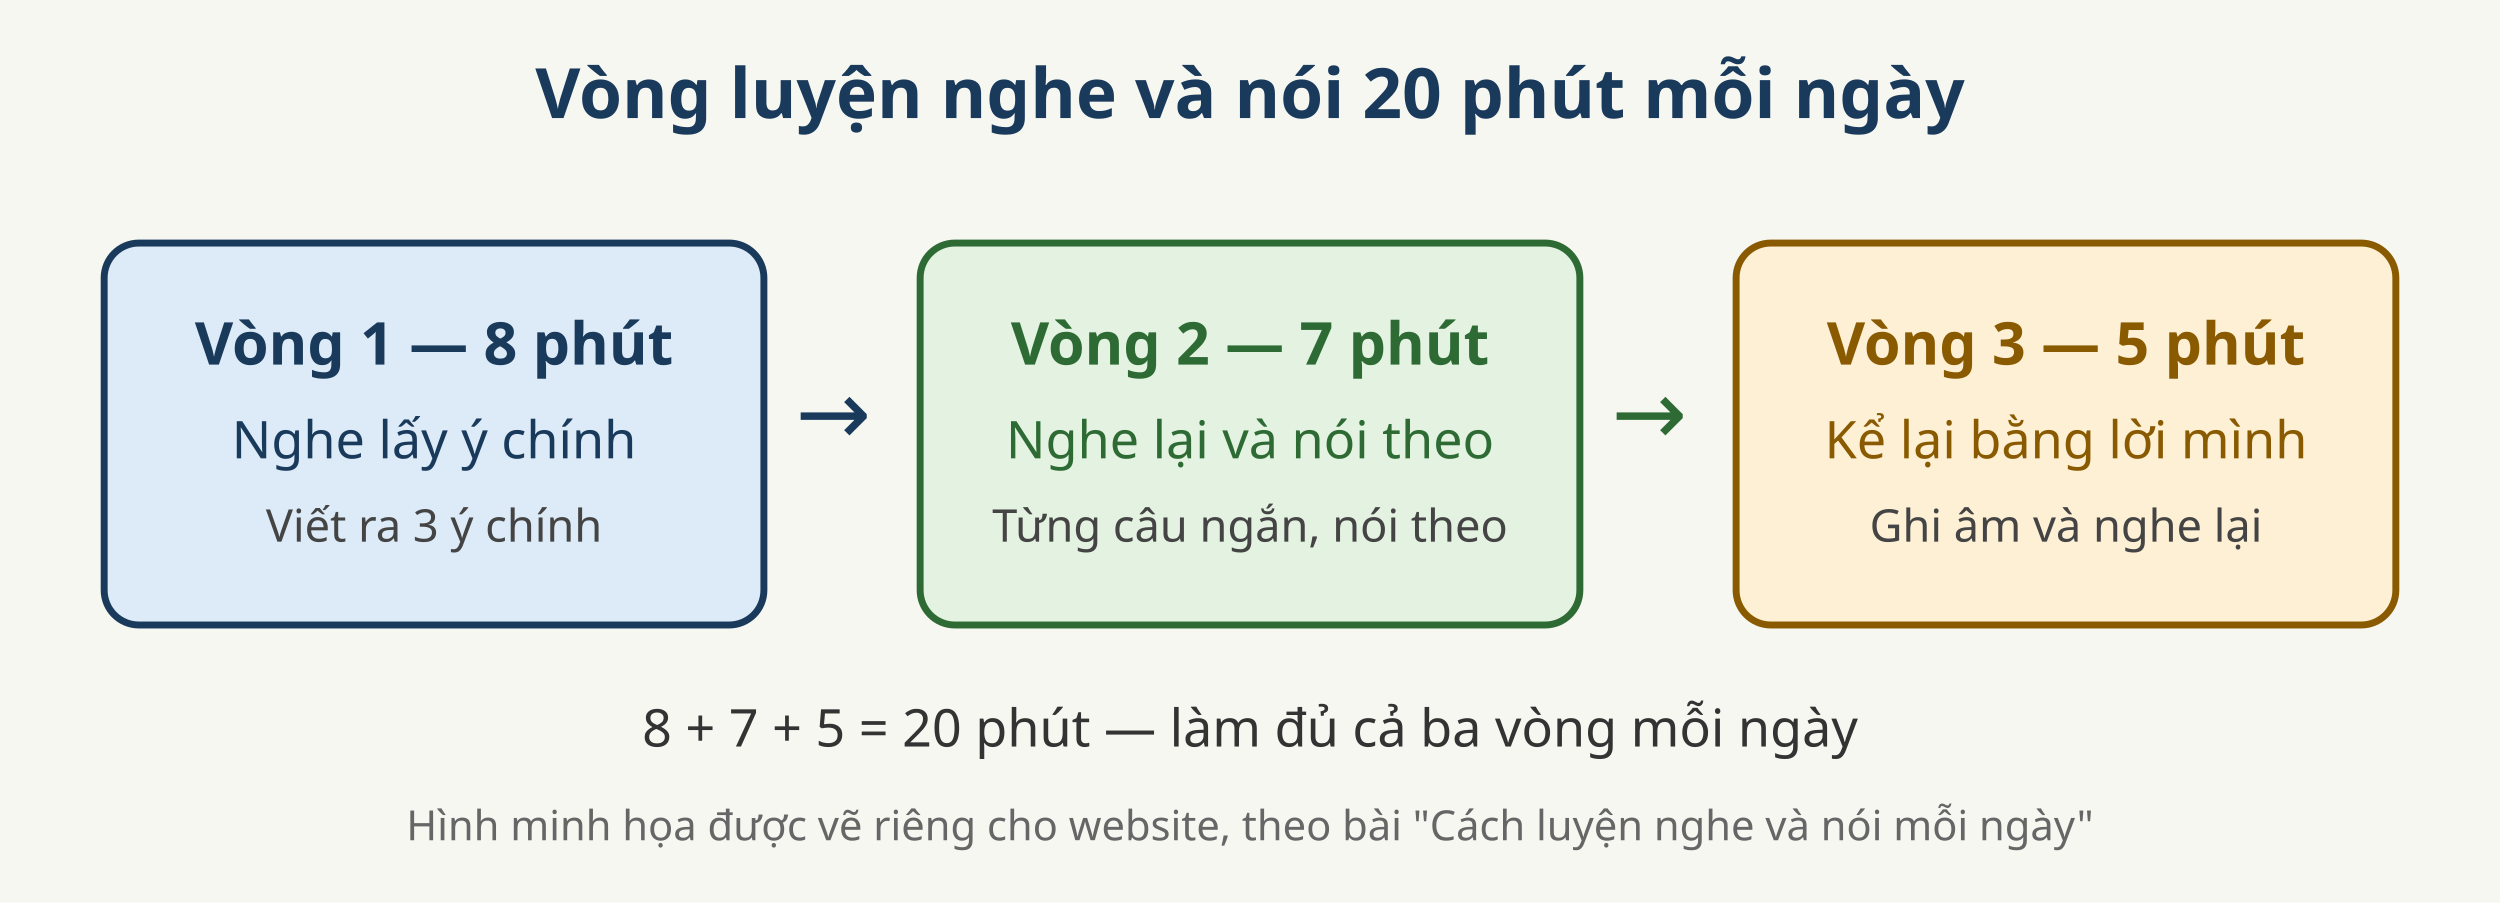
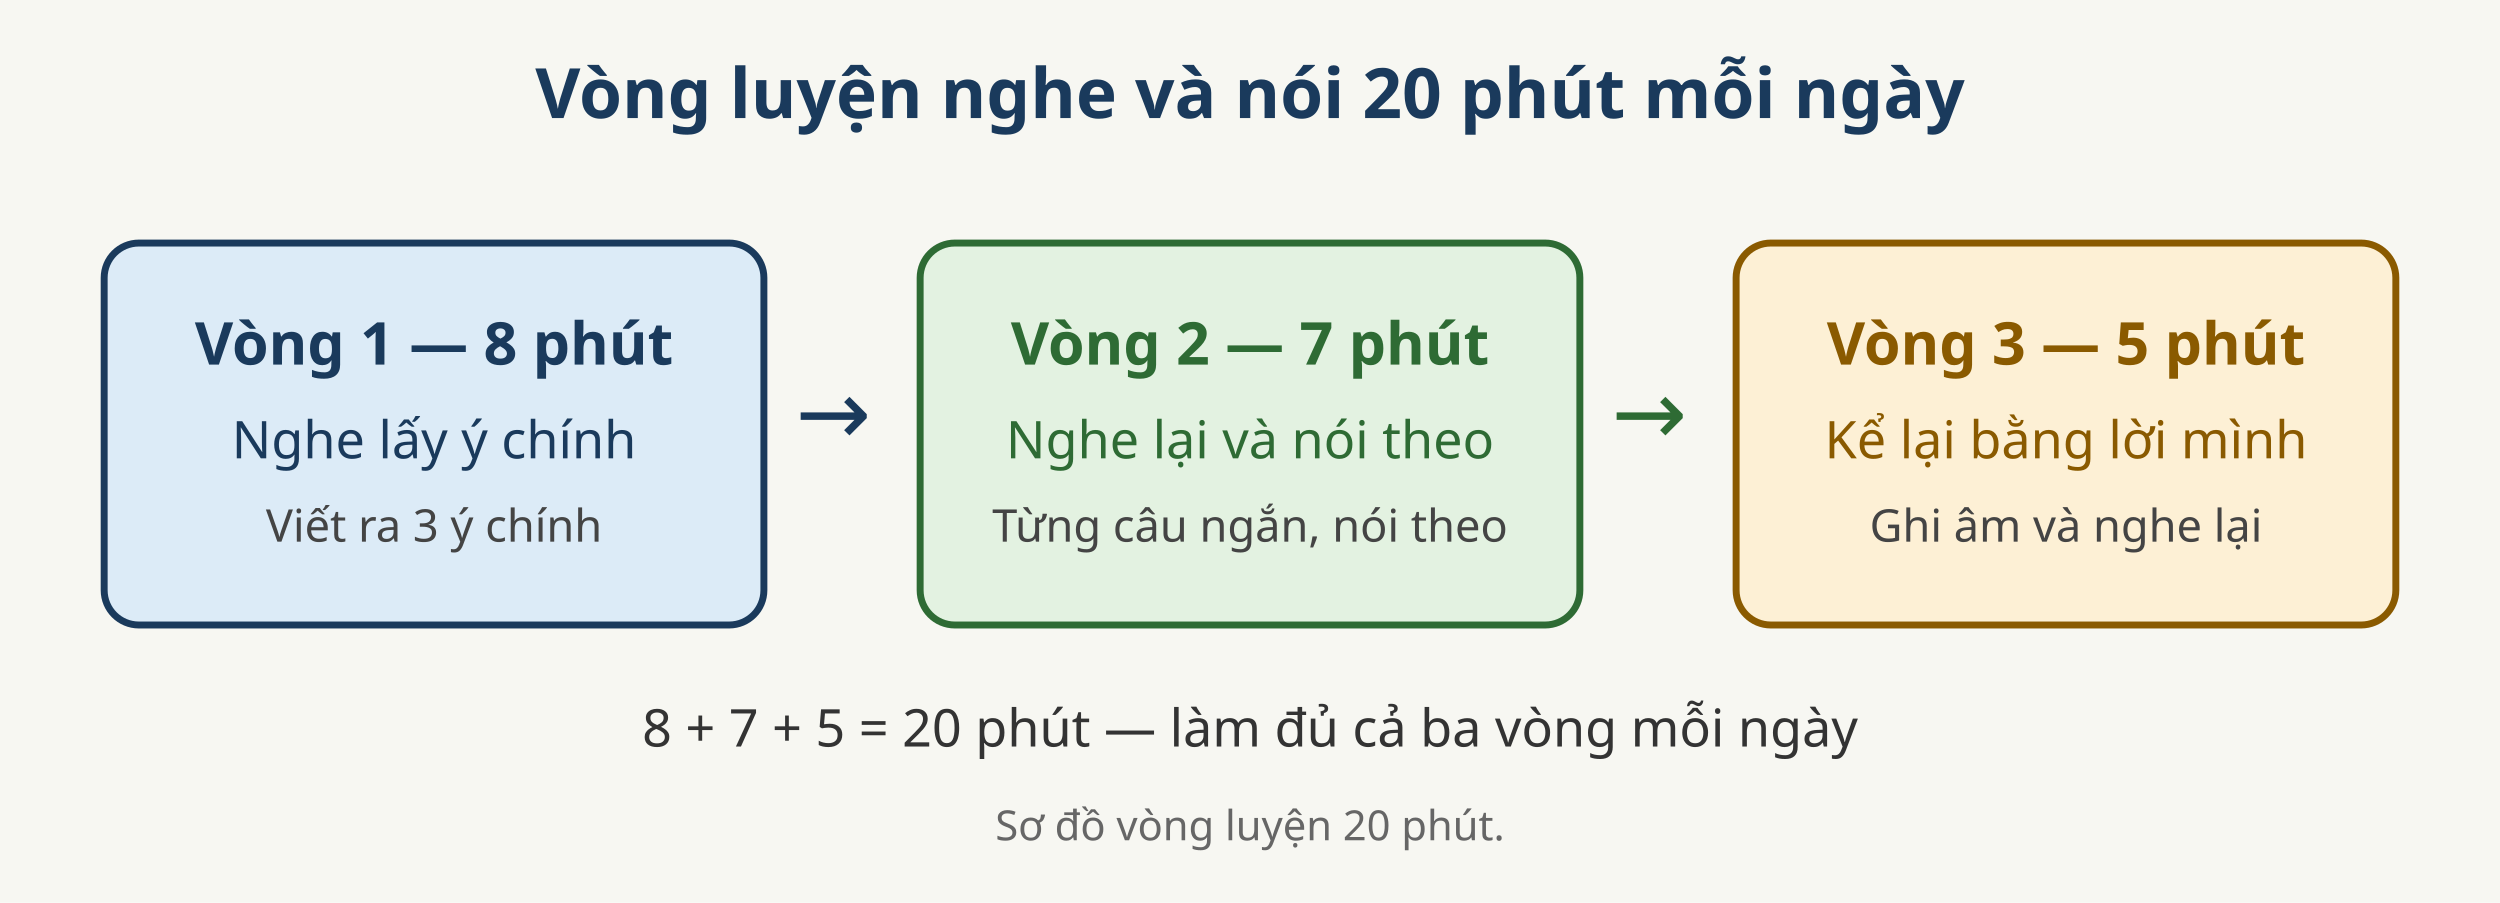
<svg xmlns="http://www.w3.org/2000/svg" width="720" height="260" viewBox="0 0 720 260" role="img" aria-labelledby="title desc">
  <rect width="720" height="260" fill="#f7f7f2" />
  <text x="360" y="34" text-anchor="middle" font-family="sans-serif" font-size="20" font-weight="bold" fill="#1a3a5c">Vòng luyện nghe và nói 20 phút mỗi ngày</text>
  <g font-family="sans-serif">
    <rect x="30" y="70" width="190" height="110" rx="10" fill="#dcebf7" stroke="#1a3a5c" stroke-width="2" />
    <text x="125" y="105" text-anchor="middle" font-size="17" font-weight="bold" fill="#1a3a5c">Vòng 1 — 8 phút</text>
    <text x="125" y="132" text-anchor="middle" font-size="15" fill="#1a3a5c">Nghe lấy ý chính</text>
    <text x="125" y="156" text-anchor="middle" font-size="13" fill="#444">Viết ra 3 ý chính</text>
    <rect x="265" y="70" width="190" height="110" rx="10" fill="#e3f2e1" stroke="#2e6b34" stroke-width="2" />
    <text x="360" y="105" text-anchor="middle" font-size="17" font-weight="bold" fill="#2e6b34">Vòng 2 — 7 phút</text>
    <text x="360" y="132" text-anchor="middle" font-size="15" fill="#2e6b34">Nghe lại và nói theo</text>
    <text x="360" y="156" text-anchor="middle" font-size="13" fill="#444">Từng câu ngắn, nói theo</text>
    <rect x="500" y="70" width="190" height="110" rx="10" fill="#fdf0d5" stroke="#8a5a00" stroke-width="2" />
    <text x="595" y="105" text-anchor="middle" font-size="17" font-weight="bold" fill="#8a5a00">Vòng 3 — 5 phút</text>
    <text x="595" y="132" text-anchor="middle" font-size="15" fill="#8a5a00">Kể lại bằng lời mình</text>
    <text x="595" y="156" text-anchor="middle" font-size="13" fill="#444">Ghi âm và nghe lại</text>
    <text x="240" y="128" text-anchor="middle" font-size="26" fill="#1a3a5c">→</text>
    <text x="475" y="128" text-anchor="middle" font-size="26" fill="#2e6b34">→</text>
  </g>
  <text x="360" y="215" text-anchor="middle" font-family="sans-serif" font-size="15" fill="#333">8 + 7 + 5 = 20 phút — làm đủ cả ba vòng mỗi ngày</text>
-   <text x="360" y="242" text-anchor="middle" font-family="sans-serif" font-size="12" fill="#666">Hình minh họa được vẽ riêng cho website, theo bài "Cách luyện nghe và nói mỗi ngày"</text>
+   <text x="360" y="242" text-anchor="middle" font-family="sans-serif" font-size="12" fill="#666">Sơ đồ vòng luyện 20 phút.</text>
</svg>
